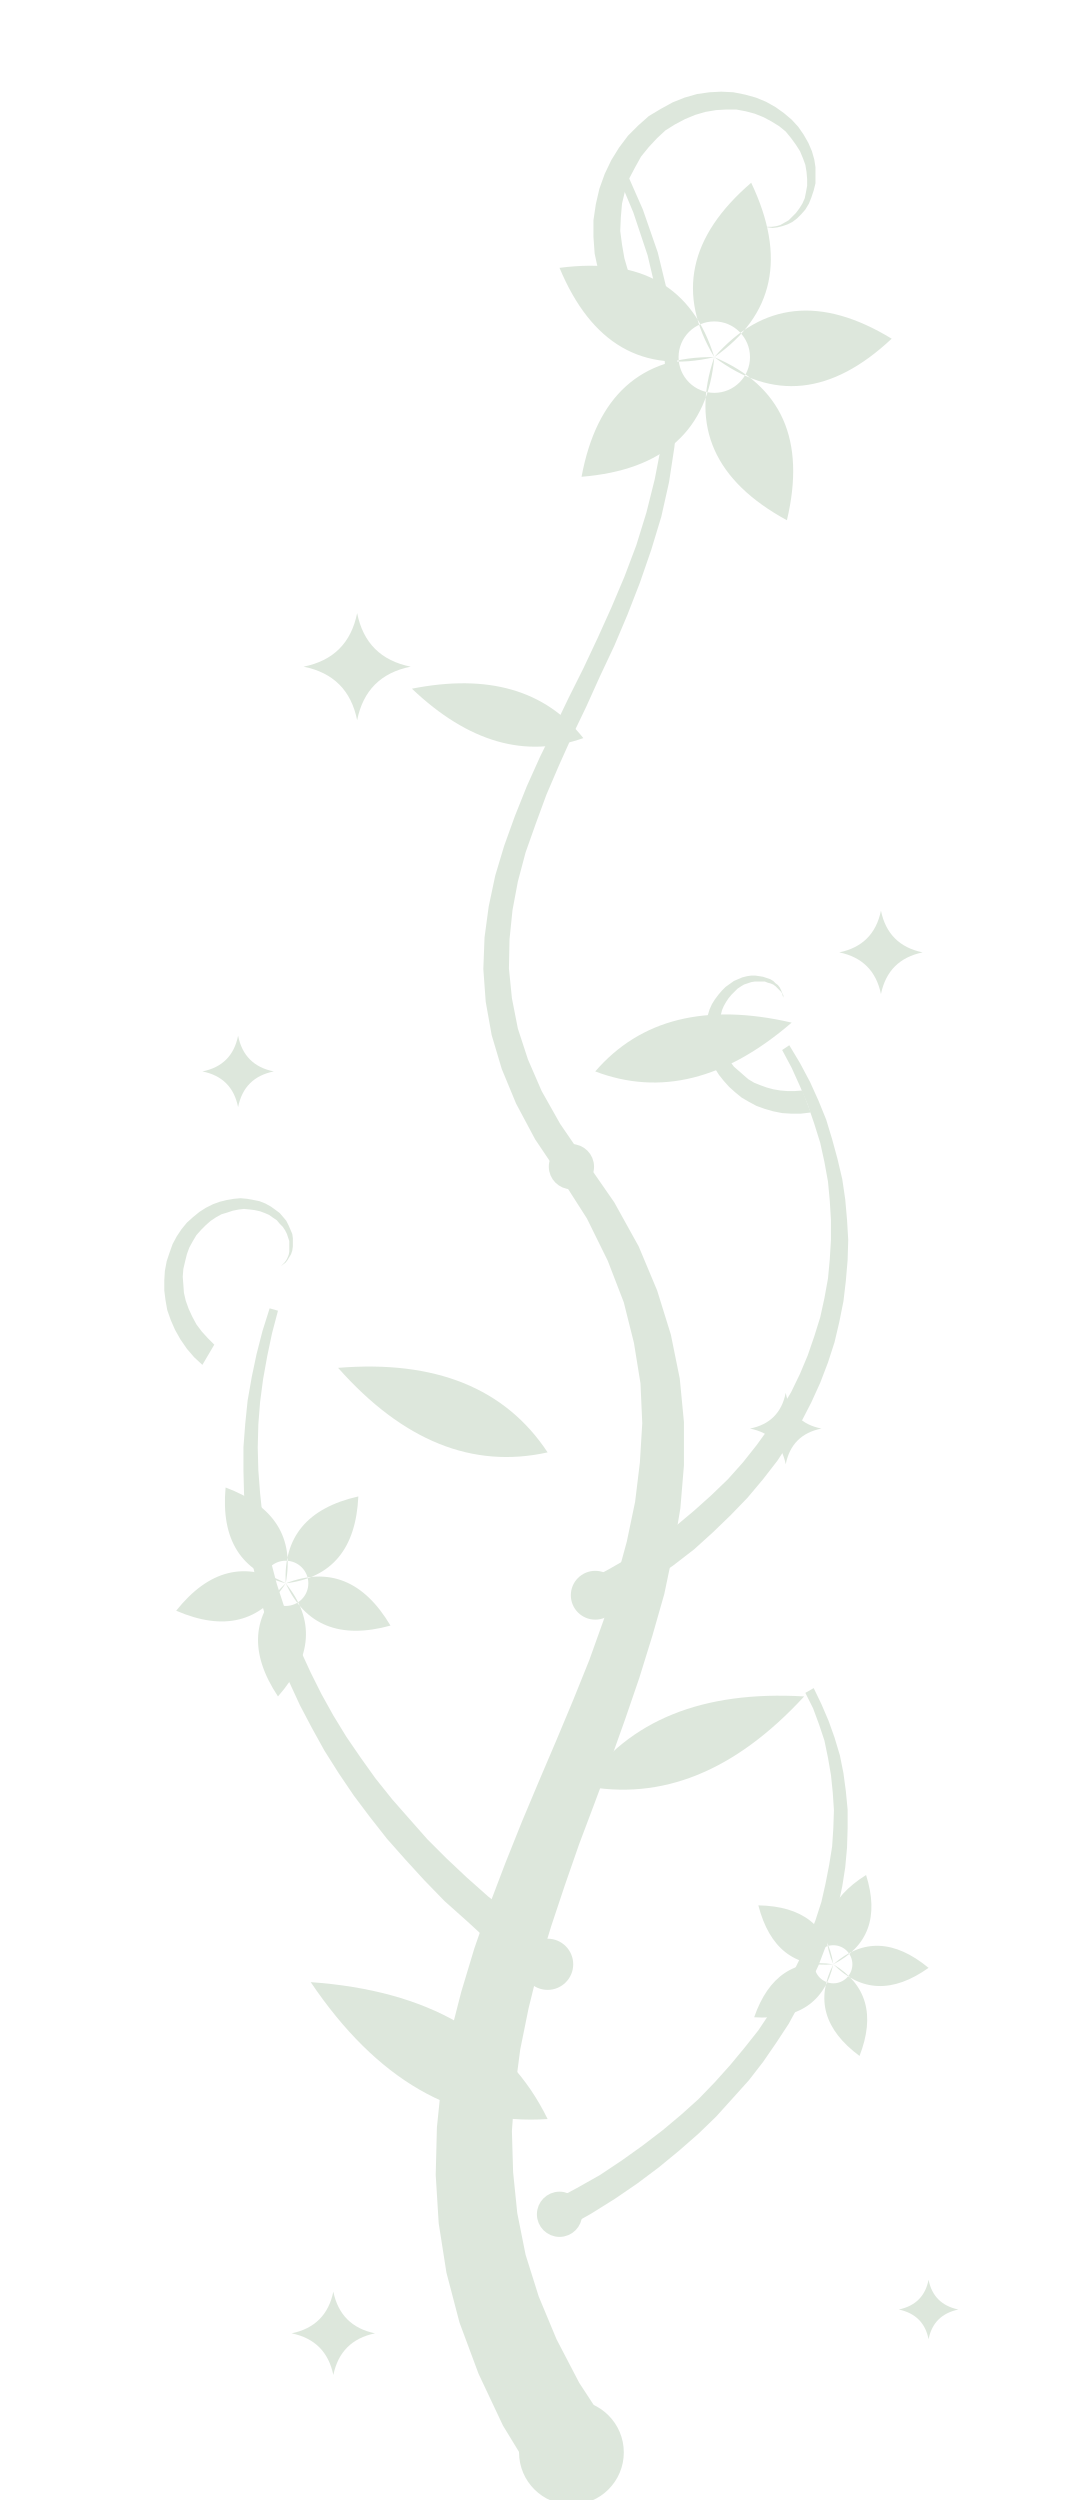
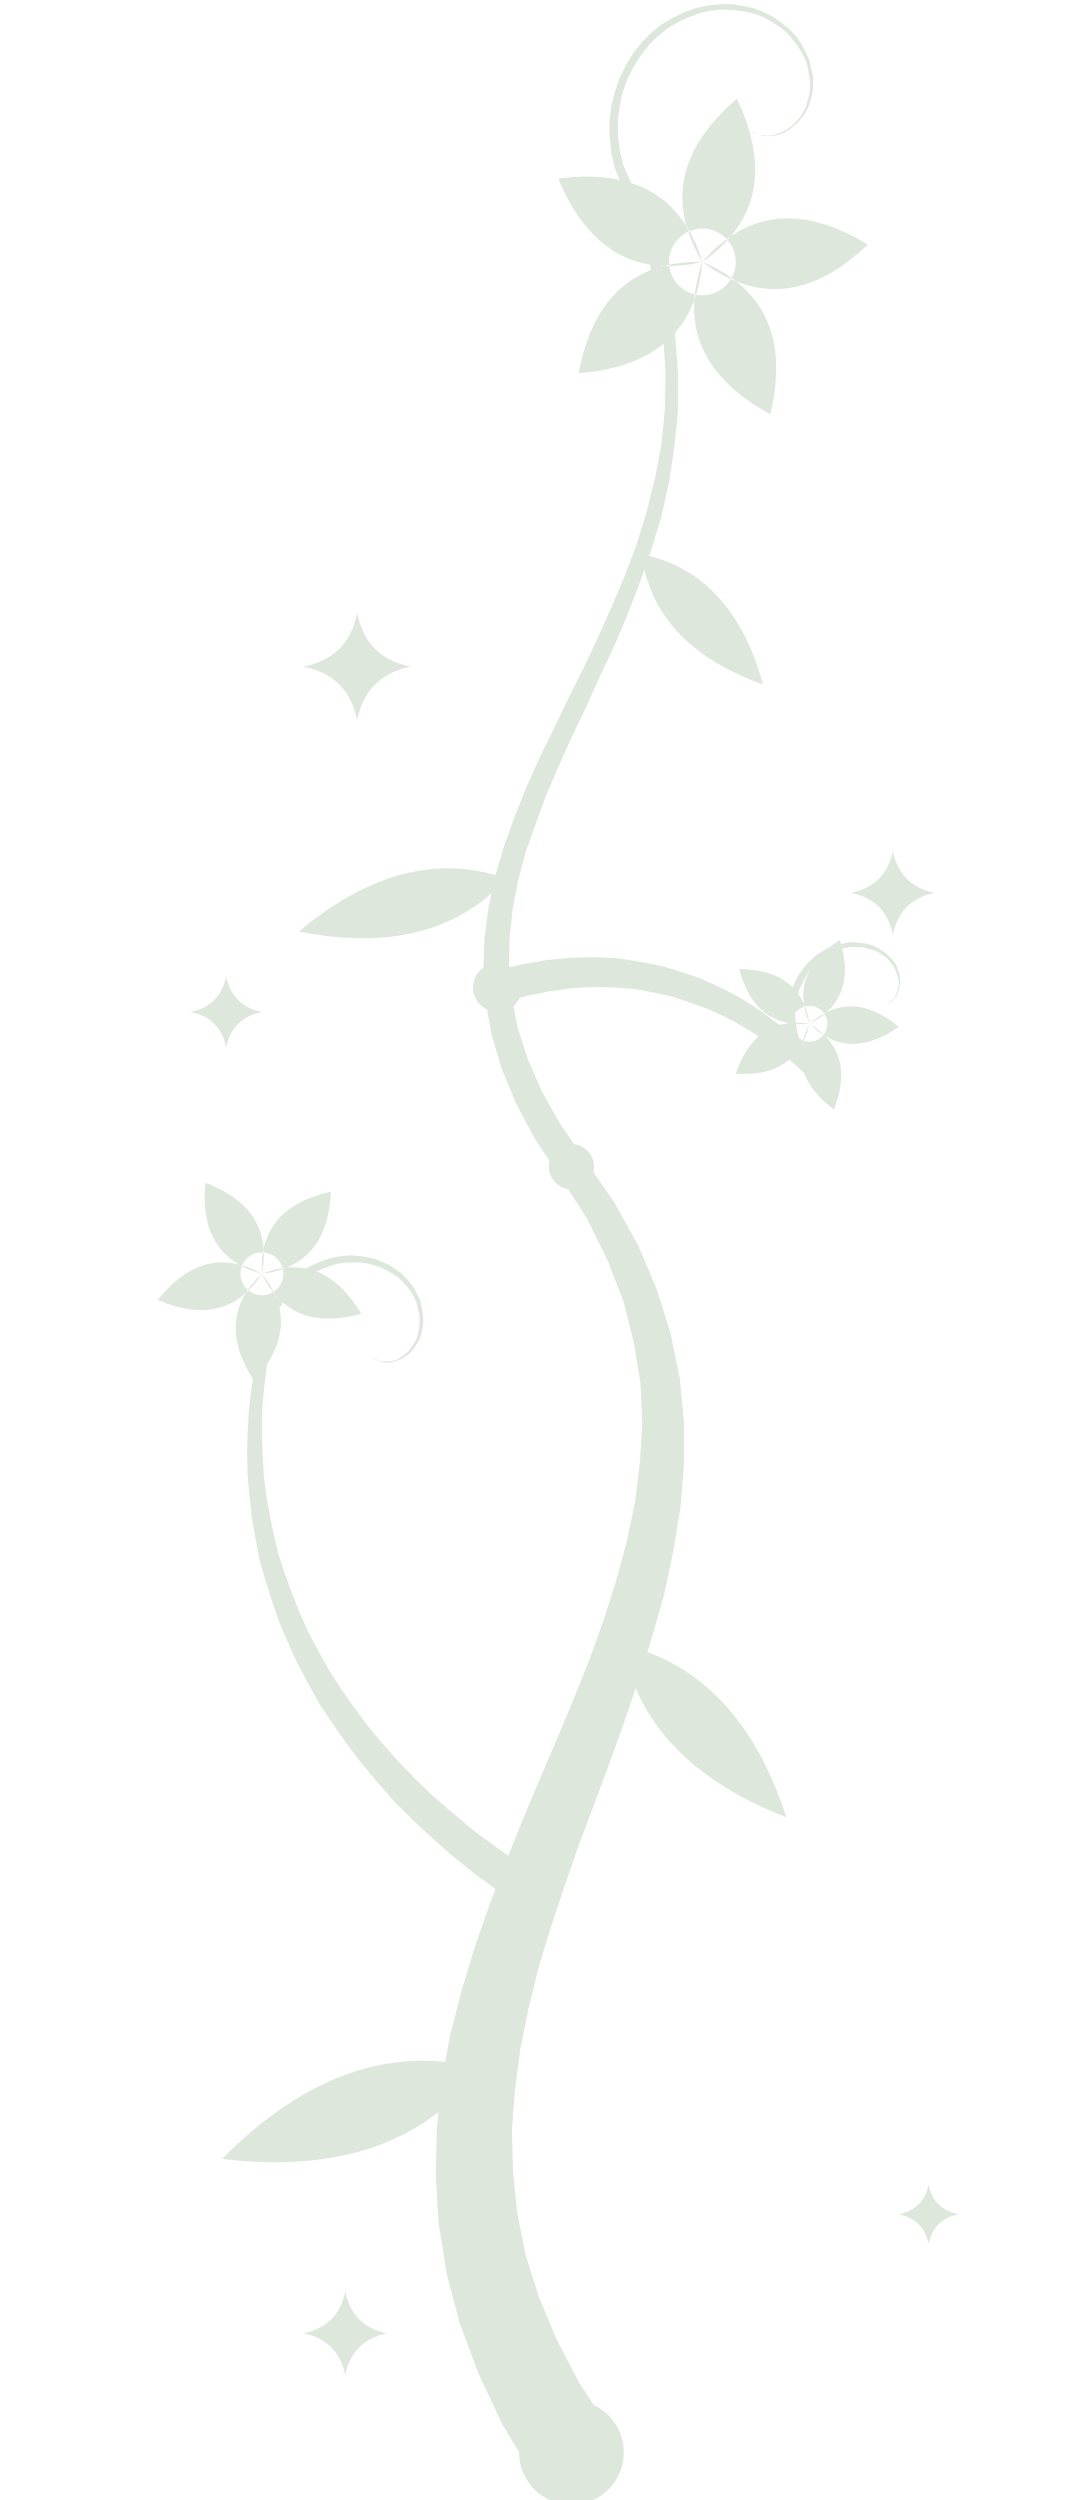
<svg xmlns="http://www.w3.org/2000/svg" width="432" height="1008" viewBox="0 0 180 420">
  <g fill="#dde7dc" stroke="#dde7dc" stroke-width="2.6" stroke-linecap="round" stroke-linejoin="round">
    <path d="M102.2 407.8 L97.3 400.3 L93.5 393.0 L90.5 385.8 L88.3 378.8 L86.9 371.8 L86.2 364.9 L86.0 358.0 L86.5 351.2 L87.4 344.3 L88.8 337.4 L90.5 330.5 L92.6 323.6 L94.9 316.7 L97.3 309.8 L99.9 302.9 L102.5 295.9 L105.0 288.9 L107.4 281.9 L109.6 274.8 L111.6 267.8 L113.1 260.6 L114.3 253.4 L114.9 246.2 L114.9 238.9 L114.2 231.6 L112.7 224.2 L110.4 216.8 L107.3 209.4 L103.2 202.0 L98.0 194.5 L94.0 197.5 L98.6 204.7 L102.1 211.8 L104.8 218.8 L106.5 225.6 L107.6 232.4 L107.9 239.1 L107.5 245.7 L106.7 252.3 L105.3 259.0 L103.5 265.6 L101.4 272.2 L99.0 278.9 L96.3 285.6 L93.5 292.3 L90.6 299.1 L87.7 306.0 L84.9 313.0 L82.2 320.1 L79.7 327.3 L77.5 334.6 L75.6 342.0 L74.2 349.6 L73.4 357.4 L73.2 365.4 L73.7 373.5 L75.0 381.8 L77.2 390.2 L80.4 398.8 L84.5 407.5 L89.8 416.2 Z" stroke-width="0" />
    <circle cx="96" cy="412" r="7.5" />
    <path d="M98.0 194.5 L94.1 188.8 L91.0 183.3 L88.7 178.0 L87.0 172.8 L86.0 167.7 L85.5 162.7 L85.6 157.8 L86.1 152.9 L87.0 148.1 L88.3 143.2 L90.0 138.4 L91.8 133.5 L93.9 128.6 L96.1 123.7 L98.5 118.7 L100.8 113.6 L103.2 108.5 L105.4 103.3 L107.5 97.9 L109.4 92.4 L111.1 86.8 L112.4 81.0 L113.3 75.1 L113.9 69.0 L113.9 62.6 L113.4 56.1 L112.2 49.4 L110.5 42.4 L108.0 35.2 L104.7 27.7 L103.3 28.3 L106.4 35.7 L108.8 42.9 L110.4 49.7 L111.4 56.3 L111.8 62.7 L111.7 68.8 L111.1 74.8 L110.0 80.5 L108.6 86.1 L106.9 91.6 L104.9 96.9 L102.7 102.1 L100.4 107.2 L98.0 112.3 L95.5 117.3 L93.1 122.3 L90.7 127.2 L88.5 132.1 L86.5 137.1 L84.7 142.1 L83.2 147.1 L82.1 152.3 L81.4 157.5 L81.2 162.8 L81.6 168.3 L82.6 173.9 L84.3 179.6 L86.7 185.4 L89.9 191.4 L94.0 197.5 Z" stroke-width="0" />
    <circle cx="96" cy="196" r="2.5" />
-     <path d="M101.3 48.3 L100.5 45.4 L99.9 42.6 L99.7 39.8 L99.7 37.0 L100.1 34.3 L100.7 31.7 L101.6 29.2 L102.7 26.9 L104.0 24.8 L105.5 22.8 L107.2 21.1 L109.0 19.5 L111.0 18.3 L113.0 17.2 L115.0 16.4 L117.1 15.8 L119.2 15.5 L121.2 15.4 L123.2 15.5 L125.2 15.9 L127.0 16.4 L128.7 17.1 L130.3 18.0 L131.7 19.0 L133.0 20.1 L134.1 21.3 L135.0 22.6 L135.8 24.0 L136.4 25.4 L136.8 26.8 L137.0 28.1 L137.0 29.5 L137.0 30.8 L136.7 32.0 L136.3 33.2 L135.9 34.2 L135.3 35.2 L134.6 36.0 L133.9 36.7 L133.1 37.3 L132.3 37.7 L131.4 38.0 L130.6 38.2 L129.8 38.3 L129.0 38.2 L128.3 38.1 L128.3 38.1 L129.0 38.1 L129.7 38.1 L130.4 38.0 L131.1 37.8 L131.8 37.4 L132.5 37.0 L133.1 36.4 L133.7 35.8 L134.3 35.0 L134.8 34.2 L135.2 33.3 L135.4 32.3 L135.6 31.2 L135.6 30.1 L135.5 28.9 L135.3 27.7 L134.9 26.6 L134.4 25.4 L133.7 24.3 L132.9 23.2 L132.0 22.1 L130.9 21.2 L129.6 20.4 L128.3 19.7 L126.8 19.1 L125.3 18.7 L123.7 18.4 L122.0 18.4 L120.3 18.5 L118.5 18.8 L116.8 19.3 L115.1 20.0 L113.4 20.9 L111.8 21.9 L110.4 23.2 L109.0 24.7 L107.7 26.3 L106.7 28.1 L105.7 30.0 L105.0 32.1 L104.5 34.2 L104.3 36.5 L104.2 38.8 L104.5 41.1 L104.9 43.4 L105.6 45.8 Z" stroke-width="0" />
-     <path d="M93.7 327.6 L89.7 324.6 L85.8 321.6 L82.0 318.6 L78.4 315.4 L75.0 312.2 L71.8 309.0 L68.8 305.6 L65.9 302.3 L63.1 298.8 L60.6 295.3 L58.2 291.8 L56.0 288.2 L54.0 284.6 L52.2 281.0 L50.5 277.3 L49.0 273.6 L47.7 269.8 L46.5 266.1 L45.5 262.3 L44.7 258.5 L44.1 254.7 L43.7 250.9 L43.4 247.0 L43.3 243.2 L43.4 239.3 L43.7 235.5 L44.2 231.7 L44.9 227.8 L45.7 224.0 L46.7 220.2 L45.3 219.8 L44.1 223.6 L43.1 227.5 L42.3 231.3 L41.6 235.3 L41.2 239.2 L40.9 243.1 L40.9 247.1 L41.0 251.0 L41.3 255.0 L41.8 259.0 L42.5 263.0 L43.3 266.9 L44.4 270.9 L45.6 274.8 L47.0 278.7 L48.6 282.6 L50.4 286.5 L52.4 290.3 L54.5 294.1 L56.9 297.9 L59.4 301.6 L62.1 305.2 L65.0 308.9 L68.1 312.4 L71.3 315.9 L74.7 319.4 L78.4 322.7 L82.1 326.1 L86.1 329.3 L90.3 332.4 Z" stroke-width="0" />
-     <circle cx="92" cy="330" r="3.0" />
-     <path d="M34.0 229.3 L32.6 228.0 L31.4 226.6 L30.3 225.0 L29.4 223.4 L28.7 221.8 L28.1 220.1 L27.8 218.4 L27.6 216.8 L27.6 215.1 L27.7 213.5 L28.0 211.9 L28.5 210.4 L29.0 209.0 L29.7 207.7 L30.5 206.5 L31.4 205.4 L32.4 204.5 L33.5 203.6 L34.6 202.9 L35.8 202.3 L36.9 201.9 L38.1 201.6 L39.3 201.4 L40.4 201.3 L41.5 201.4 L42.6 201.6 L43.6 201.8 L44.6 202.2 L45.5 202.7 L46.2 203.2 L47.0 203.8 L47.6 204.5 L48.1 205.1 L48.5 205.9 L48.8 206.6 L49.1 207.3 L49.2 208.0 L49.2 208.8 L49.2 209.4 L49.1 210.1 L48.9 210.7 L48.6 211.2 L48.3 211.7 L48.0 212.1 L47.6 212.4 L47.2 212.7 L47.2 212.7 L47.5 212.4 L47.8 212.1 L48.1 211.7 L48.3 211.3 L48.5 210.8 L48.6 210.3 L48.6 209.7 L48.6 209.1 L48.6 208.5 L48.4 207.9 L48.2 207.3 L47.9 206.7 L47.5 206.1 L47.0 205.6 L46.5 205.0 L45.9 204.6 L45.2 204.1 L44.5 203.8 L43.7 203.5 L42.8 203.3 L42.0 203.2 L41.0 203.1 L40.1 203.2 L39.1 203.4 L38.2 203.7 L37.2 204.0 L36.3 204.5 L35.4 205.1 L34.6 205.8 L33.8 206.6 L33.0 207.5 L32.4 208.5 L31.8 209.6 L31.4 210.7 L31.1 211.9 L30.8 213.2 L30.7 214.5 L30.8 215.8 L30.9 217.2 L31.2 218.5 L31.7 219.9 L32.3 221.2 L33.0 222.5 L33.9 223.7 L34.9 224.8 L36.0 225.9 Z" stroke-width="0" />
-     <path d="M101.3 270.4 L105.4 268.1 L109.4 265.6 L113.1 263.0 L116.6 260.3 L119.8 257.4 L122.8 254.5 L125.6 251.6 L128.2 248.5 L130.6 245.4 L132.7 242.2 L134.6 238.9 L136.3 235.6 L137.8 232.3 L139.1 228.9 L140.2 225.5 L141.0 222.1 L141.7 218.6 L142.1 215.2 L142.4 211.7 L142.5 208.3 L142.3 204.9 L142.0 201.5 L141.5 198.1 L140.7 194.7 L139.8 191.4 L138.8 188.1 L137.5 184.9 L136.1 181.8 L134.4 178.6 L132.6 175.6 L131.4 176.4 L133.0 179.4 L134.4 182.5 L135.7 185.6 L136.8 188.8 L137.8 192.0 L138.5 195.2 L139.1 198.5 L139.4 201.7 L139.6 205.0 L139.6 208.3 L139.4 211.6 L139.1 214.8 L138.5 218.1 L137.8 221.3 L136.8 224.5 L135.7 227.7 L134.4 230.8 L132.9 233.9 L131.1 236.9 L129.2 239.9 L127.1 242.8 L124.8 245.7 L122.3 248.5 L119.5 251.2 L116.6 253.8 L113.5 256.4 L110.1 258.8 L106.5 261.2 L102.7 263.4 L98.7 265.6 Z" stroke-width="0" />
-     <circle cx="100" cy="268" r="2.8" />
-     <path d="M136.2 186.9 L134.5 187.1 L133.0 187.1 L131.4 187.0 L129.9 186.7 L128.5 186.3 L127.1 185.8 L125.8 185.1 L124.6 184.4 L123.5 183.5 L122.5 182.6 L121.6 181.6 L120.8 180.6 L120.1 179.5 L119.6 178.4 L119.1 177.3 L118.8 176.1 L118.6 175.0 L118.5 173.8 L118.6 172.7 L118.7 171.6 L118.9 170.6 L119.2 169.6 L119.6 168.7 L120.1 167.9 L120.7 167.1 L121.3 166.4 L121.9 165.8 L122.6 165.3 L123.3 164.8 L124.0 164.5 L124.7 164.2 L125.5 164.0 L126.2 163.9 L126.9 163.9 L127.6 164.0 L128.2 164.1 L128.8 164.3 L129.4 164.5 L129.9 164.8 L130.3 165.2 L130.7 165.5 L131.0 165.9 L131.2 166.3 L131.4 166.8 L131.6 167.2 L131.6 167.6 L131.6 167.6 L131.5 167.3 L131.4 166.9 L131.2 166.6 L130.9 166.3 L130.6 166.0 L130.3 165.7 L129.9 165.4 L129.4 165.2 L129.0 165.1 L128.5 164.9 L127.9 164.9 L127.4 164.9 L126.8 164.9 L126.2 165.0 L125.6 165.2 L125.0 165.4 L124.5 165.7 L123.9 166.1 L123.4 166.6 L122.9 167.1 L122.4 167.7 L122.0 168.3 L121.6 169.0 L121.3 169.7 L121.1 170.5 L120.9 171.3 L120.8 172.2 L120.8 173.1 L120.9 173.9 L121.1 174.9 L121.4 175.8 L121.7 176.6 L122.2 177.5 L122.7 178.4 L123.3 179.2 L124.1 179.9 L124.9 180.6 L125.7 181.3 L126.7 181.9 L127.7 182.3 L128.8 182.7 L129.9 183.0 L131.1 183.2 L132.3 183.3 L133.5 183.3 L134.8 183.2 Z" stroke-width="0" />
-     <path d="M95.2 374.2 L99.3 371.9 L103.3 369.4 L107.1 366.8 L110.7 364.1 L114.1 361.3 L117.3 358.5 L120.3 355.6 L123.1 352.5 L125.8 349.5 L128.2 346.4 L130.4 343.2 L132.5 340.0 L134.3 336.7 L136.0 333.4 L137.5 330.2 L138.8 326.8 L139.9 323.5 L140.8 320.2 L141.5 316.9 L142.0 313.7 L142.3 310.4 L142.4 307.2 L142.4 304.0 L142.1 300.9 L141.7 297.9 L141.1 294.9 L140.2 291.9 L139.2 289.1 L138.0 286.3 L136.7 283.6 L135.3 284.4 L136.6 287.0 L137.6 289.7 L138.5 292.4 L139.1 295.3 L139.6 298.2 L139.9 301.1 L140.1 304.1 L140.0 307.1 L139.8 310.2 L139.3 313.3 L138.7 316.4 L138.0 319.5 L137.0 322.6 L135.8 325.7 L134.5 328.8 L133.0 331.9 L131.3 335.0 L129.4 338.1 L127.4 341.1 L125.1 344.0 L122.7 346.9 L120.1 349.8 L117.4 352.6 L114.4 355.3 L111.3 357.9 L107.9 360.5 L104.4 363.0 L100.8 365.4 L96.9 367.6 L92.8 369.8 Z" stroke-width="0" />
-     <circle cx="94" cy="372" r="2.5" />
-     <path d="M92.0 356.0 Q81.8 335.1 52.2 333.0 Q68.8 357.6 92.0 356.0 Z" stroke-width="0" />
-     <path d="M98.0 300.0 Q117.7 303.9 135.1 285.0 Q109.5 283.5 98.0 300.0 Z" stroke-width="0" />
-     <path d="M92.0 244.0 Q81.3 227.8 56.8 229.8 Q73.1 248.2 92.0 244.0 Z" stroke-width="0" />
-     <path d="M100.0 180.0 Q116.3 186.2 133.0 171.8 Q111.4 166.8 100.0 180.0 Z" stroke-width="0" />
-     <path d="M98.0 124.0 Q88.4 111.9 69.2 115.7 Q83.4 129.2 98.0 124.0 Z" stroke-width="0" />
-     <path fill-rule="evenodd" d="M120.0 60.0 Q135.1 49.4 126.2 30.7 Q110.5 44.2 120.0 60.0 Z M120.0 60.0 Q134.7 71.1 149.8 56.9 Q132.1 46.1 120.0 60.0 Z M120.0 60.0 Q114.0 77.5 132.2 87.4 Q137.0 67.2 120.0 60.0 Z M120.0 60.0 Q101.5 59.7 97.7 80.1 Q118.4 78.4 120.0 60.0 Z M120.0 60.0 Q114.6 42.3 94.0 45.0 Q102.0 64.2 120.0 60.0 Z M114.0 60.0 a 6.0 6.0 0 1 0 12.0 0 a 6.0 6.0 0 1 0 -12.0 0 Z" stroke-width="0" />
-     <path fill-rule="evenodd" d="M48.0 266.0 Q59.6 264.6 60.2 251.4 Q47.4 254.3 48.0 266.0 Z M48.0 266.0 Q52.9 276.6 65.6 273.1 Q58.9 261.8 48.0 266.0 Z M48.0 266.0 Q39.4 274.0 46.7 285.0 Q55.4 275.1 48.0 266.0 Z M48.0 266.0 Q37.8 260.3 29.6 270.6 Q41.6 275.8 48.0 266.0 Z M48.0 266.0 Q50.2 254.5 37.9 249.9 Q36.7 263.0 48.0 266.0 Z M44.2 266.0 a 3.8 3.8 0 1 0 7.6 0 a 3.8 3.8 0 1 0 -7.6 0 Z" stroke-width="0" />
-     <path fill-rule="evenodd" d="M140.0 330.0 Q148.8 325.5 145.5 315.0 Q136.1 320.9 140.0 330.0 Z M140.0 330.0 Q147.0 337.0 156.0 330.6 Q147.4 323.5 140.0 330.0 Z M140.0 330.0 Q135.5 338.8 144.4 345.4 Q148.4 335.1 140.0 330.0 Z M140.0 330.0 Q130.3 328.5 126.7 338.9 Q137.8 339.6 140.0 330.0 Z M140.0 330.0 Q138.5 320.3 127.4 320.1 Q130.2 330.9 140.0 330.0 Z M136.8 330.0 a 3.2 3.2 0 1 0 6.4 0 a 3.2 3.2 0 1 0 -6.4 0 Z" stroke-width="0" />
+     <path d="M103.3 28.3 L102.7 25.7 L102.4 23.0 L102.4 20.4 L102.7 17.8 L103.3 15.4 L104.1 13.1 L105.2 10.9 L106.4 8.9 L107.9 7.0 L109.5 5.4 L111.3 4.0 L113.2 2.9 L115.1 2.0 L117.1 1.3 L119.1 0.9 L121.1 0.7 L123.0 0.7 L124.9 1.0 L126.7 1.4 L128.4 2.1 L130.0 2.9 L131.4 3.9 L132.7 5.0 L133.8 6.2 L134.7 7.5 L135.4 8.8 L136.0 10.2 L136.3 11.6 L136.6 12.9 L136.6 14.3 L136.5 15.6 L136.2 16.8 L135.8 17.9 L135.3 19.0 L134.6 19.9 L133.9 20.7 L133.1 21.4 L132.3 22.0 L131.5 22.4 L130.6 22.7 L129.8 22.8 L129.0 22.9 L128.2 22.8 L127.5 22.6 L126.8 22.4 L126.2 22.0 L126.2 22.0 L126.8 22.3 L127.4 22.6 L128.1 22.7 L128.9 22.8 L129.7 22.7 L130.5 22.5 L131.3 22.2 L132.1 21.8 L132.9 21.3 L133.6 20.6 L134.3 19.8 L134.9 18.9 L135.4 17.9 L135.7 16.8 L136.0 15.7 L136.1 14.4 L136.0 13.2 L135.8 11.9 L135.5 10.5 L134.9 9.2 L134.2 8.0 L133.3 6.8 L132.3 5.6 L131.1 4.6 L129.7 3.7 L128.3 2.9 L126.7 2.3 L125.0 1.9 L123.2 1.7 L121.3 1.6 L119.4 1.8 L117.6 2.2 L115.7 2.9 L113.9 3.7 L112.1 4.8 L110.5 6.1 L108.9 7.7 L107.6 9.4 L106.4 11.3 L105.4 13.3 L104.6 15.5 L104.1 17.8 L103.8 20.2 L103.8 22.7 L104.1 25.2 L104.7 27.7 Z" stroke-width="0" />
+     <path d="M90.5 315.1 L86.6 312.6 L82.9 310.0 L79.4 307.4 L76.1 304.6 L72.9 301.9 L69.9 299.0 L67.1 296.1 L64.4 293.1 L61.9 290.1 L59.6 287.0 L57.4 283.9 L55.4 280.8 L53.6 277.6 L51.9 274.4 L50.4 271.1 L49.1 267.8 L47.9 264.5 L46.8 261.2 L46.0 257.8 L45.3 254.4 L44.7 251.0 L44.3 247.6 L44.1 244.2 L44.0 240.7 L44.0 237.3 L44.3 233.9 L44.7 230.4 L45.2 227.0 L45.9 223.6 L46.7 220.2 L45.3 219.8 L44.3 223.2 L43.4 226.7 L42.7 230.1 L42.2 233.6 L41.8 237.2 L41.6 240.7 L41.5 244.2 L41.6 247.8 L41.9 251.3 L42.3 254.9 L42.9 258.4 L43.6 262.0 L44.6 265.5 L45.7 269.0 L46.9 272.5 L48.4 276.0 L50.0 279.5 L51.8 282.9 L53.7 286.3 L55.9 289.6 L58.2 292.9 L60.7 296.2 L63.4 299.4 L66.2 302.6 L69.3 305.7 L72.5 308.7 L75.9 311.7 L79.5 314.6 L83.3 317.4 L87.2 320.2 Z" stroke-width="0" />
+     <circle cx="88.838" cy="317.655" r="3.0" />
+     <path d="M45.3 219.8 L46.1 218.3 L47.1 216.9 L48.2 215.7 L49.4 214.6 L50.6 213.6 L52.0 212.8 L53.4 212.1 L54.8 211.6 L56.2 211.2 L57.6 211.0 L59.0 210.9 L60.4 211.0 L61.7 211.2 L63.0 211.5 L64.2 212.0 L65.4 212.5 L66.4 213.2 L67.4 213.9 L68.2 214.7 L69.0 215.6 L69.6 216.5 L70.1 217.5 L70.6 218.4 L70.8 219.4 L71.0 220.4 L71.1 221.4 L71.1 222.3 L71.0 223.2 L70.8 224.1 L70.5 224.9 L70.1 225.6 L69.7 226.3 L69.2 226.9 L68.7 227.5 L68.1 227.9 L67.5 228.3 L66.9 228.5 L66.3 228.7 L65.7 228.9 L65.1 228.9 L64.6 228.9 L64.0 228.8 L63.6 228.6 L63.1 228.4 L62.7 228.2 L62.4 227.9 L62.4 227.9 L62.7 228.1 L63.1 228.3 L63.5 228.5 L64.0 228.7 L64.5 228.7 L65.0 228.7 L65.6 228.7 L66.1 228.6 L66.7 228.4 L67.2 228.1 L67.8 227.7 L68.3 227.3 L68.8 226.8 L69.2 226.2 L69.6 225.6 L70.0 224.9 L70.2 224.1 L70.4 223.3 L70.5 222.5 L70.5 221.6 L70.4 220.7 L70.2 219.8 L70.0 218.9 L69.6 218.0 L69.1 217.1 L68.5 216.3 L67.8 215.5 L67.0 214.7 L66.1 214.1 L65.1 213.5 L64.1 213.0 L63.0 212.6 L61.8 212.3 L60.6 212.1 L59.3 212.1 L58.0 212.1 L56.7 212.3 L55.4 212.7 L54.1 213.2 L52.8 213.8 L51.6 214.5 L50.5 215.4 L49.4 216.5 L48.4 217.6 L47.5 218.9 L46.7 220.2 Z" stroke-width="0" />
+     <path d="M84.4 168.5 L88.5 167.3 L92.5 166.5 L96.3 166.0 L100.0 165.8 L103.5 165.9 L106.9 166.2 L110.1 166.8 L113.2 167.5 L116.1 168.5 L118.9 169.5 L121.5 170.7 L124.0 172.0 L126.2 173.3 L128.3 174.7 L130.2 176.1 L131.9 177.4 L133.4 178.7 L134.7 179.9 L135.8 180.9 L136.7 181.9 L137.4 182.6 L137.9 183.1 L138.0 183.2 L139.6 181.8 L139.6 181.9 L139.2 181.4 L138.4 180.6 L137.4 179.4 L136.1 177.7 L134.6 175.6 L133.4 176.4 L134.8 178.6 L136.0 180.4 L136.9 181.8 L137.6 182.7 L138.1 183.4 L138.7 183.9 L140.3 182.2 L140.0 181.6 L139.5 180.9 L138.9 180.0 L138.0 178.9 L136.9 177.7 L135.6 176.3 L134.1 174.9 L132.4 173.3 L130.4 171.8 L128.3 170.2 L125.9 168.6 L123.4 167.1 L120.6 165.7 L117.7 164.4 L114.5 163.3 L111.2 162.3 L107.6 161.6 L103.9 161.0 L100.0 160.8 L95.9 160.9 L91.7 161.3 L87.3 162.1 L82.7 163.3 Z" stroke-width="0" />
+     <circle cx="83.577" cy="165.902" r="2.8" />
+     <path d="M133.4 176.4 L132.9 175.1 L132.6 173.7 L132.3 172.4 L132.3 171.1 L132.3 169.7 L132.5 168.5 L132.7 167.2 L133.1 166.0 L133.6 164.9 L134.1 163.9 L134.8 162.9 L135.5 162.0 L136.3 161.2 L137.1 160.5 L138.0 159.9 L138.9 159.4 L139.9 159.0 L140.8 158.7 L141.8 158.5 L142.7 158.3 L143.6 158.3 L144.5 158.4 L145.4 158.5 L146.2 158.7 L147.0 159.0 L147.7 159.4 L148.4 159.8 L149.0 160.3 L149.5 160.8 L150.0 161.3 L150.4 161.9 L150.7 162.5 L150.9 163.1 L151.1 163.7 L151.2 164.3 L151.2 164.9 L151.2 165.4 L151.1 165.9 L151.0 166.4 L150.8 166.9 L150.6 167.3 L150.3 167.7 L150.0 168.0 L149.7 168.3 L149.4 168.5 L149.0 168.6 L149.0 168.6 L149.3 168.5 L149.6 168.2 L149.9 168.0 L150.2 167.7 L150.4 167.3 L150.6 166.9 L150.8 166.5 L150.9 166.0 L151.0 165.5 L151.0 165.0 L150.9 164.5 L150.8 164.0 L150.6 163.4 L150.4 162.9 L150.1 162.3 L149.7 161.8 L149.3 161.3 L148.8 160.8 L148.2 160.4 L147.6 160.0 L147.0 159.7 L146.3 159.5 L145.5 159.3 L144.7 159.1 L143.9 159.1 L143.0 159.1 L142.2 159.2 L141.3 159.4 L140.4 159.7 L139.6 160.1 L138.8 160.6 L138.0 161.1 L137.2 161.8 L136.5 162.5 L135.8 163.3 L135.3 164.2 L134.8 165.2 L134.3 166.2 L134.0 167.3 L133.8 168.4 L133.6 169.5 L133.6 170.7 L133.7 171.9 L133.9 173.2 L134.2 174.4 L134.6 175.6 Z" stroke-width="0" />
+     <path d="M80.8 347.5 Q58.2 341.6 37.3 362.7 Q66.8 366.2 80.8 347.5 Z" stroke-width="0" />
+     <path d="M104.6 276.3 Q108.2 296.0 132.1 305.3 Q124.2 280.9 104.6 276.3 Z" stroke-width="0" />
+     <path d="M85.1 147.6 Q68.0 141.6 50.2 156.5 Q72.9 161.0 85.1 147.6 Z" stroke-width="0" />
+     <path d="M107.8 93.1 Q109.8 108.4 128.2 115.0 Q123.0 96.2 107.8 93.1 Z" stroke-width="0" />
+     <path fill-rule="evenodd" d="M118.0 44.0 Q132.1 34.1 123.8 16.6 Q109.1 29.2 118.0 44.0 Z M118.0 44.0 Q131.8 54.4 145.8 41.1 Q129.3 31.0 118.0 44.0 Z M118.0 44.0 Q112.4 60.3 129.4 69.6 Q133.9 50.7 118.0 44.0 Z M118.0 44.0 Q100.8 43.7 97.2 62.7 Q116.5 61.2 118.0 44.0 Z M118.0 44.0 Q113.0 27.5 93.8 30.0 Q101.2 47.9 118.0 44.0 Z M112.4 44.0 a 5.6 5.6 0 1 0 11.2 0 a 5.6 5.6 0 1 0 -11.2 0 Z" stroke-width="0" />
+     <path fill-rule="evenodd" d="M44.0 214.0 Q55.0 212.7 55.6 200.2 Q43.4 202.9 44.0 214.0 Z M44.0 214.0 Q48.7 224.0 60.7 220.7 Q54.3 210.0 44.0 214.0 Z M44.0 214.0 Q35.9 221.6 42.7 232.0 Q51.0 222.6 44.0 214.0 Z M44.0 214.0 Q34.3 208.6 26.5 218.4 Q38.0 223.3 44.0 214.0 Z M44.0 214.0 Q46.1 203.1 34.5 198.7 Q33.3 211.1 44.0 214.0 Z M40.4 214.0 a 3.6 3.6 0 1 0 7.2 0 a 3.6 3.6 0 1 0 -7.2 0 Z" stroke-width="0" />
+     <path fill-rule="evenodd" d="M136.0 172.0 Q144.2 167.8 141.1 157.9 Q132.4 163.5 136.0 172.0 Z M136.0 172.0 Q142.5 178.5 151.0 172.5 Q143.0 165.9 136.0 172.0 Z M136.0 172.0 Q131.8 180.2 140.1 186.4 Q143.9 176.8 136.0 172.0 Z M136.0 172.0 Q126.9 170.6 123.6 180.4 Q133.9 181.0 136.0 172.0 Z M136.0 172.0 Q134.6 162.9 124.2 162.8 Q126.8 172.8 136.0 172.0 Z M133.0 172.0 a 3.0 3.0 0 1 0 6.0 0 a 3.0 3.0 0 1 0 -6.0 0 Z" stroke-width="0" />
    <path d="M60.0 103.0 Q61.5 110.5 69.0 112.0 Q61.5 113.5 60.0 121.0 Q58.5 113.5 51.0 112.0 Q58.5 110.5 60.0 103.0 Z" stroke-width="0" />
-     <path d="M148.0 153.0 Q149.2 158.8 155.0 160.0 Q149.2 161.2 148.0 167.0 Q146.8 161.2 141.0 160.0 Q146.8 158.8 148.0 153.0 Z" stroke-width="0" />
-     <path d="M40.0 174.0 Q41.0 179.0 46.0 180.0 Q41.0 181.0 40.0 186.0 Q39.0 181.0 34.0 180.0 Q39.0 179.0 40.0 174.0 Z" stroke-width="0" />
-     <path d="M132.0 234.0 Q133.0 239.0 138.0 240.0 Q133.0 241.0 132.0 246.0 Q131.0 241.0 126.0 240.0 Q131.0 239.0 132.0 234.0 Z" stroke-width="0" />
-     <path d="M56.0 385.0 Q57.2 390.8 63.0 392.0 Q57.2 393.2 56.0 399.0 Q54.8 393.2 49.0 392.0 Q54.8 390.8 56.0 385.0 Z" stroke-width="0" />
-     <path d="M156.0 383.0 Q156.8 387.1 161.0 388.0 Q156.8 388.9 156.0 393.0 Q155.2 388.9 151.0 388.0 Q155.2 387.1 156.0 383.0 Z" stroke-width="0" />
+     <path d="M150.0 143.0 Q151.2 148.8 157.0 150.0 Q151.2 151.2 150.0 157.0 Q148.8 151.2 143.0 150.0 Q148.8 148.8 150.0 143.0 Z" stroke-width="0" />
+     <path d="M38.0 164.0 Q39.0 169.0 44.0 170.0 Q39.0 171.0 38.0 176.0 Q37.0 171.0 32.0 170.0 Q37.0 169.0 38.0 164.0 Z" stroke-width="0" />
+     <path d="M58.0 385.0 Q59.2 390.8 65.0 392.0 Q59.2 393.2 58.0 399.0 Q56.8 393.2 51.0 392.0 Q56.8 390.8 58.0 385.0 Z" stroke-width="0" />
+     <path d="M156.0 367.0 Q156.8 371.1 161.0 372.0 Q156.8 372.9 156.0 377.0 Q155.2 372.9 151.0 372.0 Q155.2 371.1 156.0 367.0 Z" stroke-width="0" />
  </g>
</svg>
